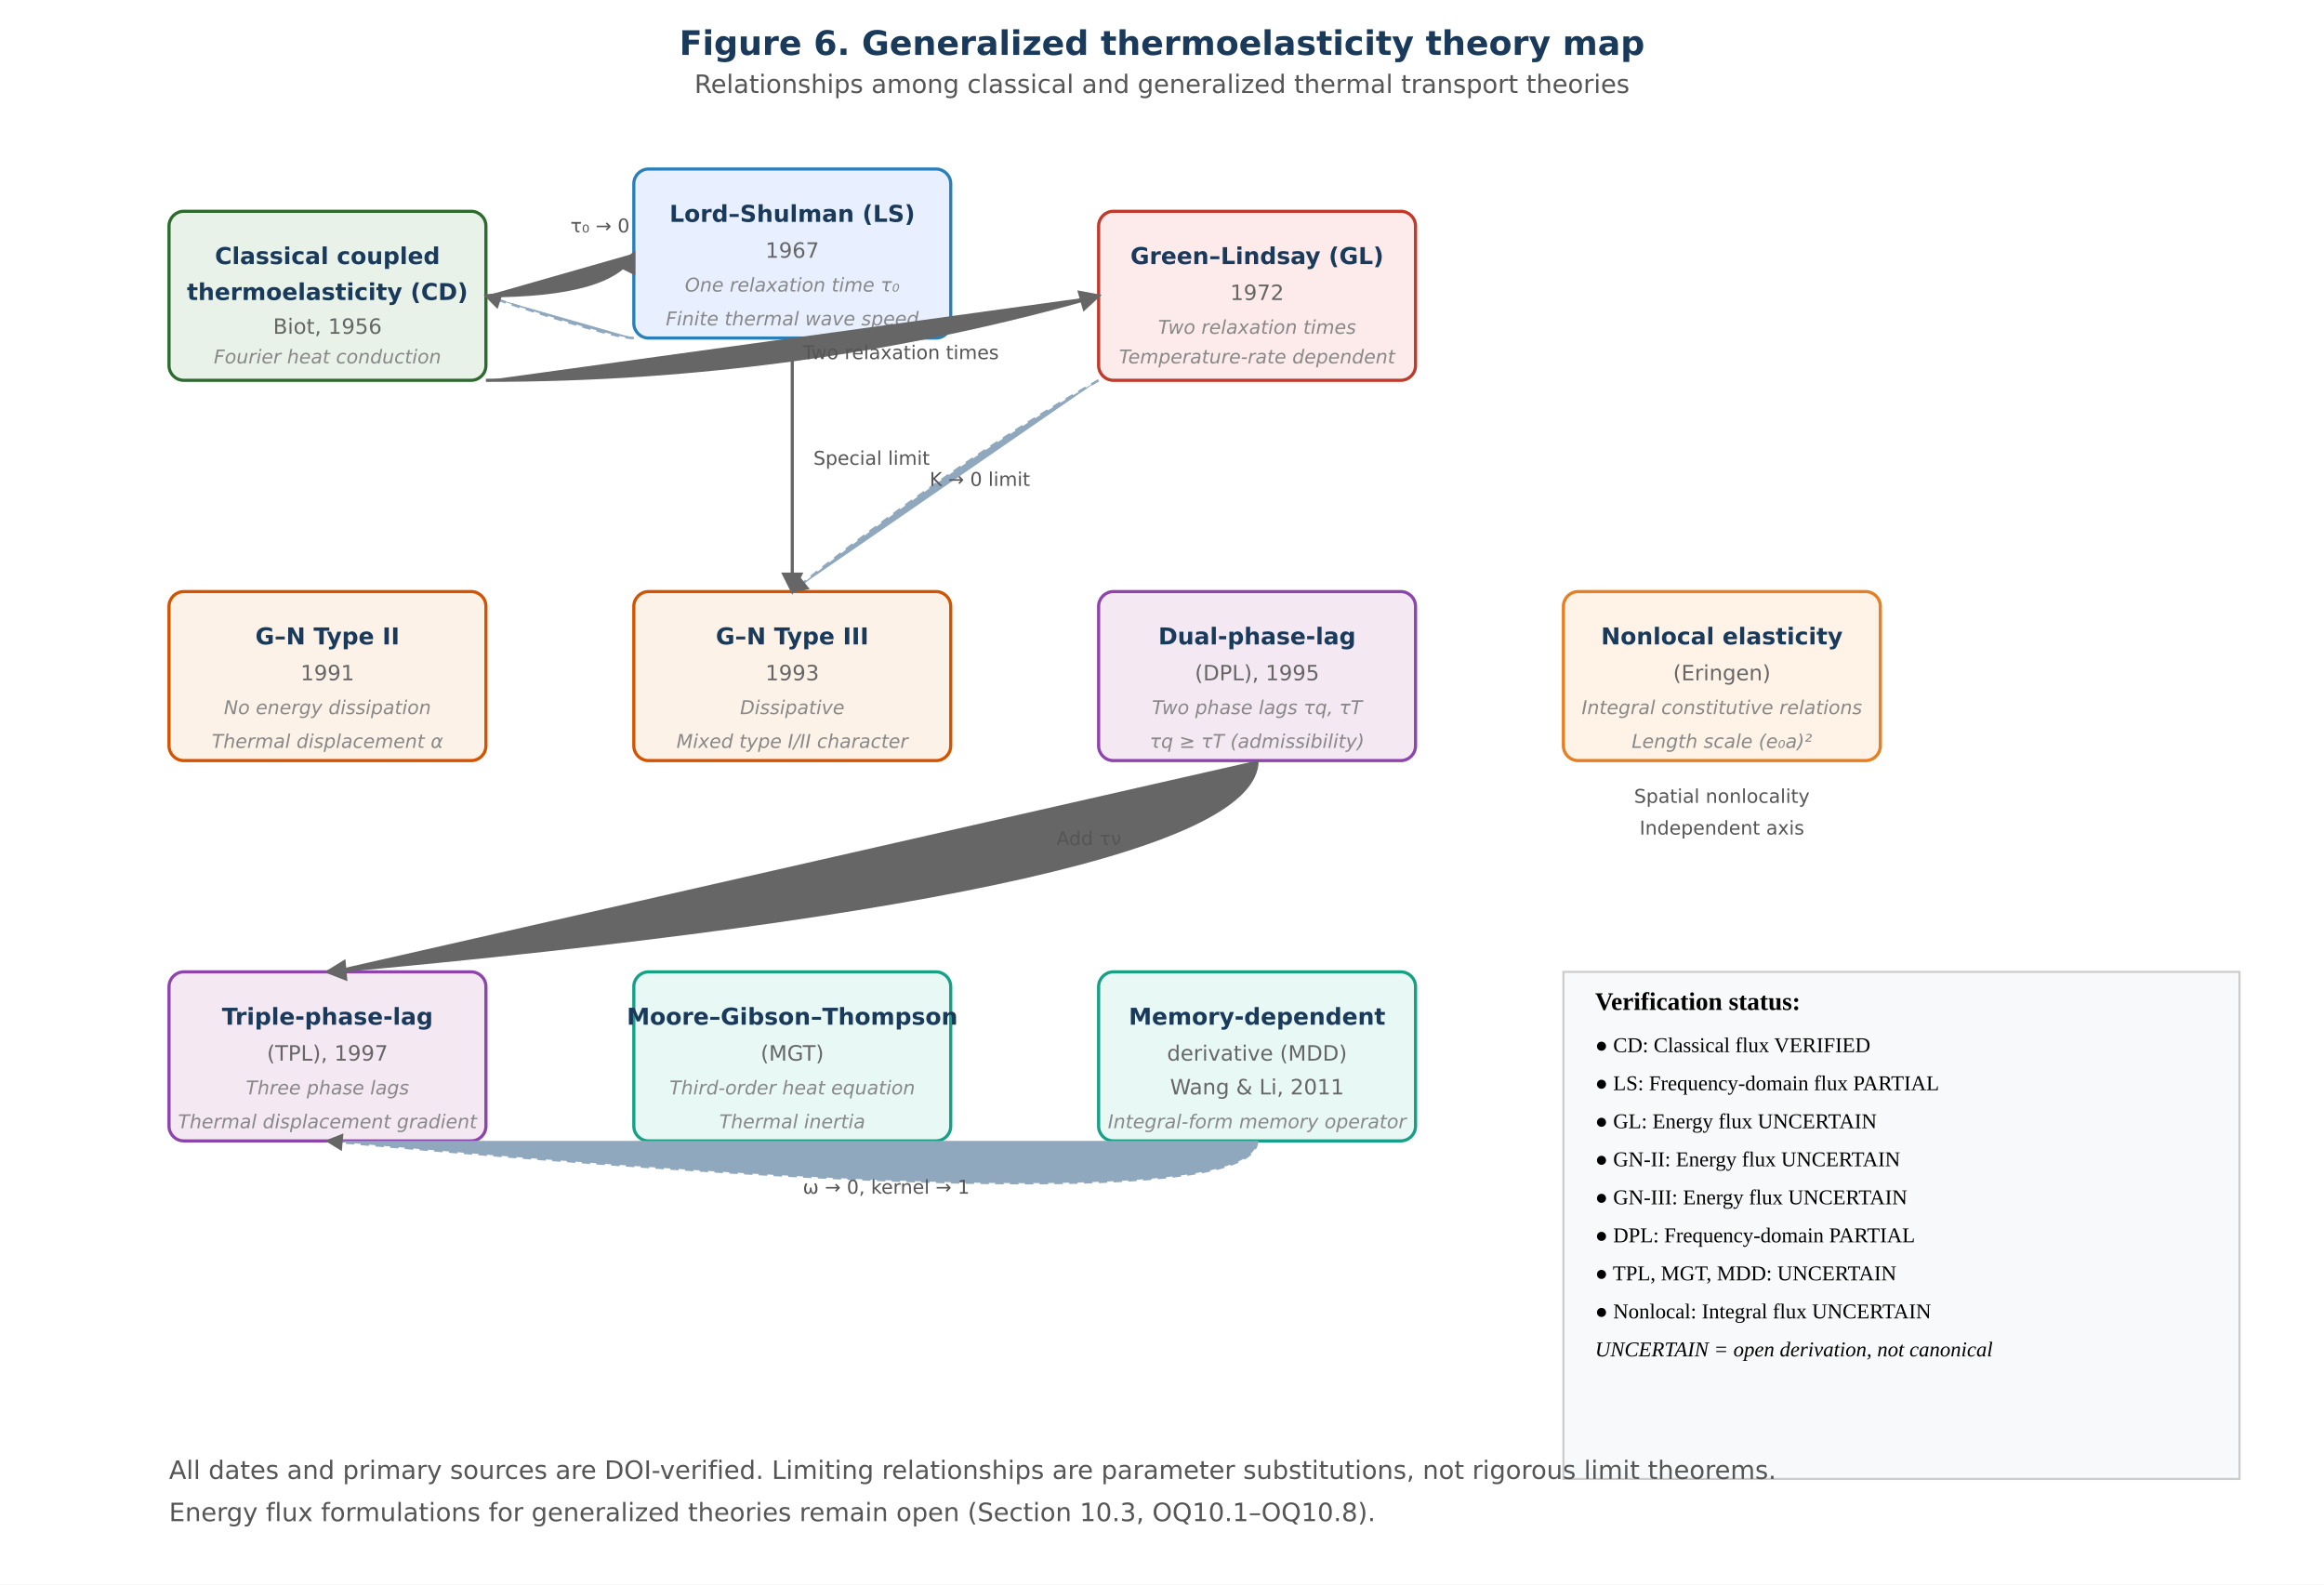
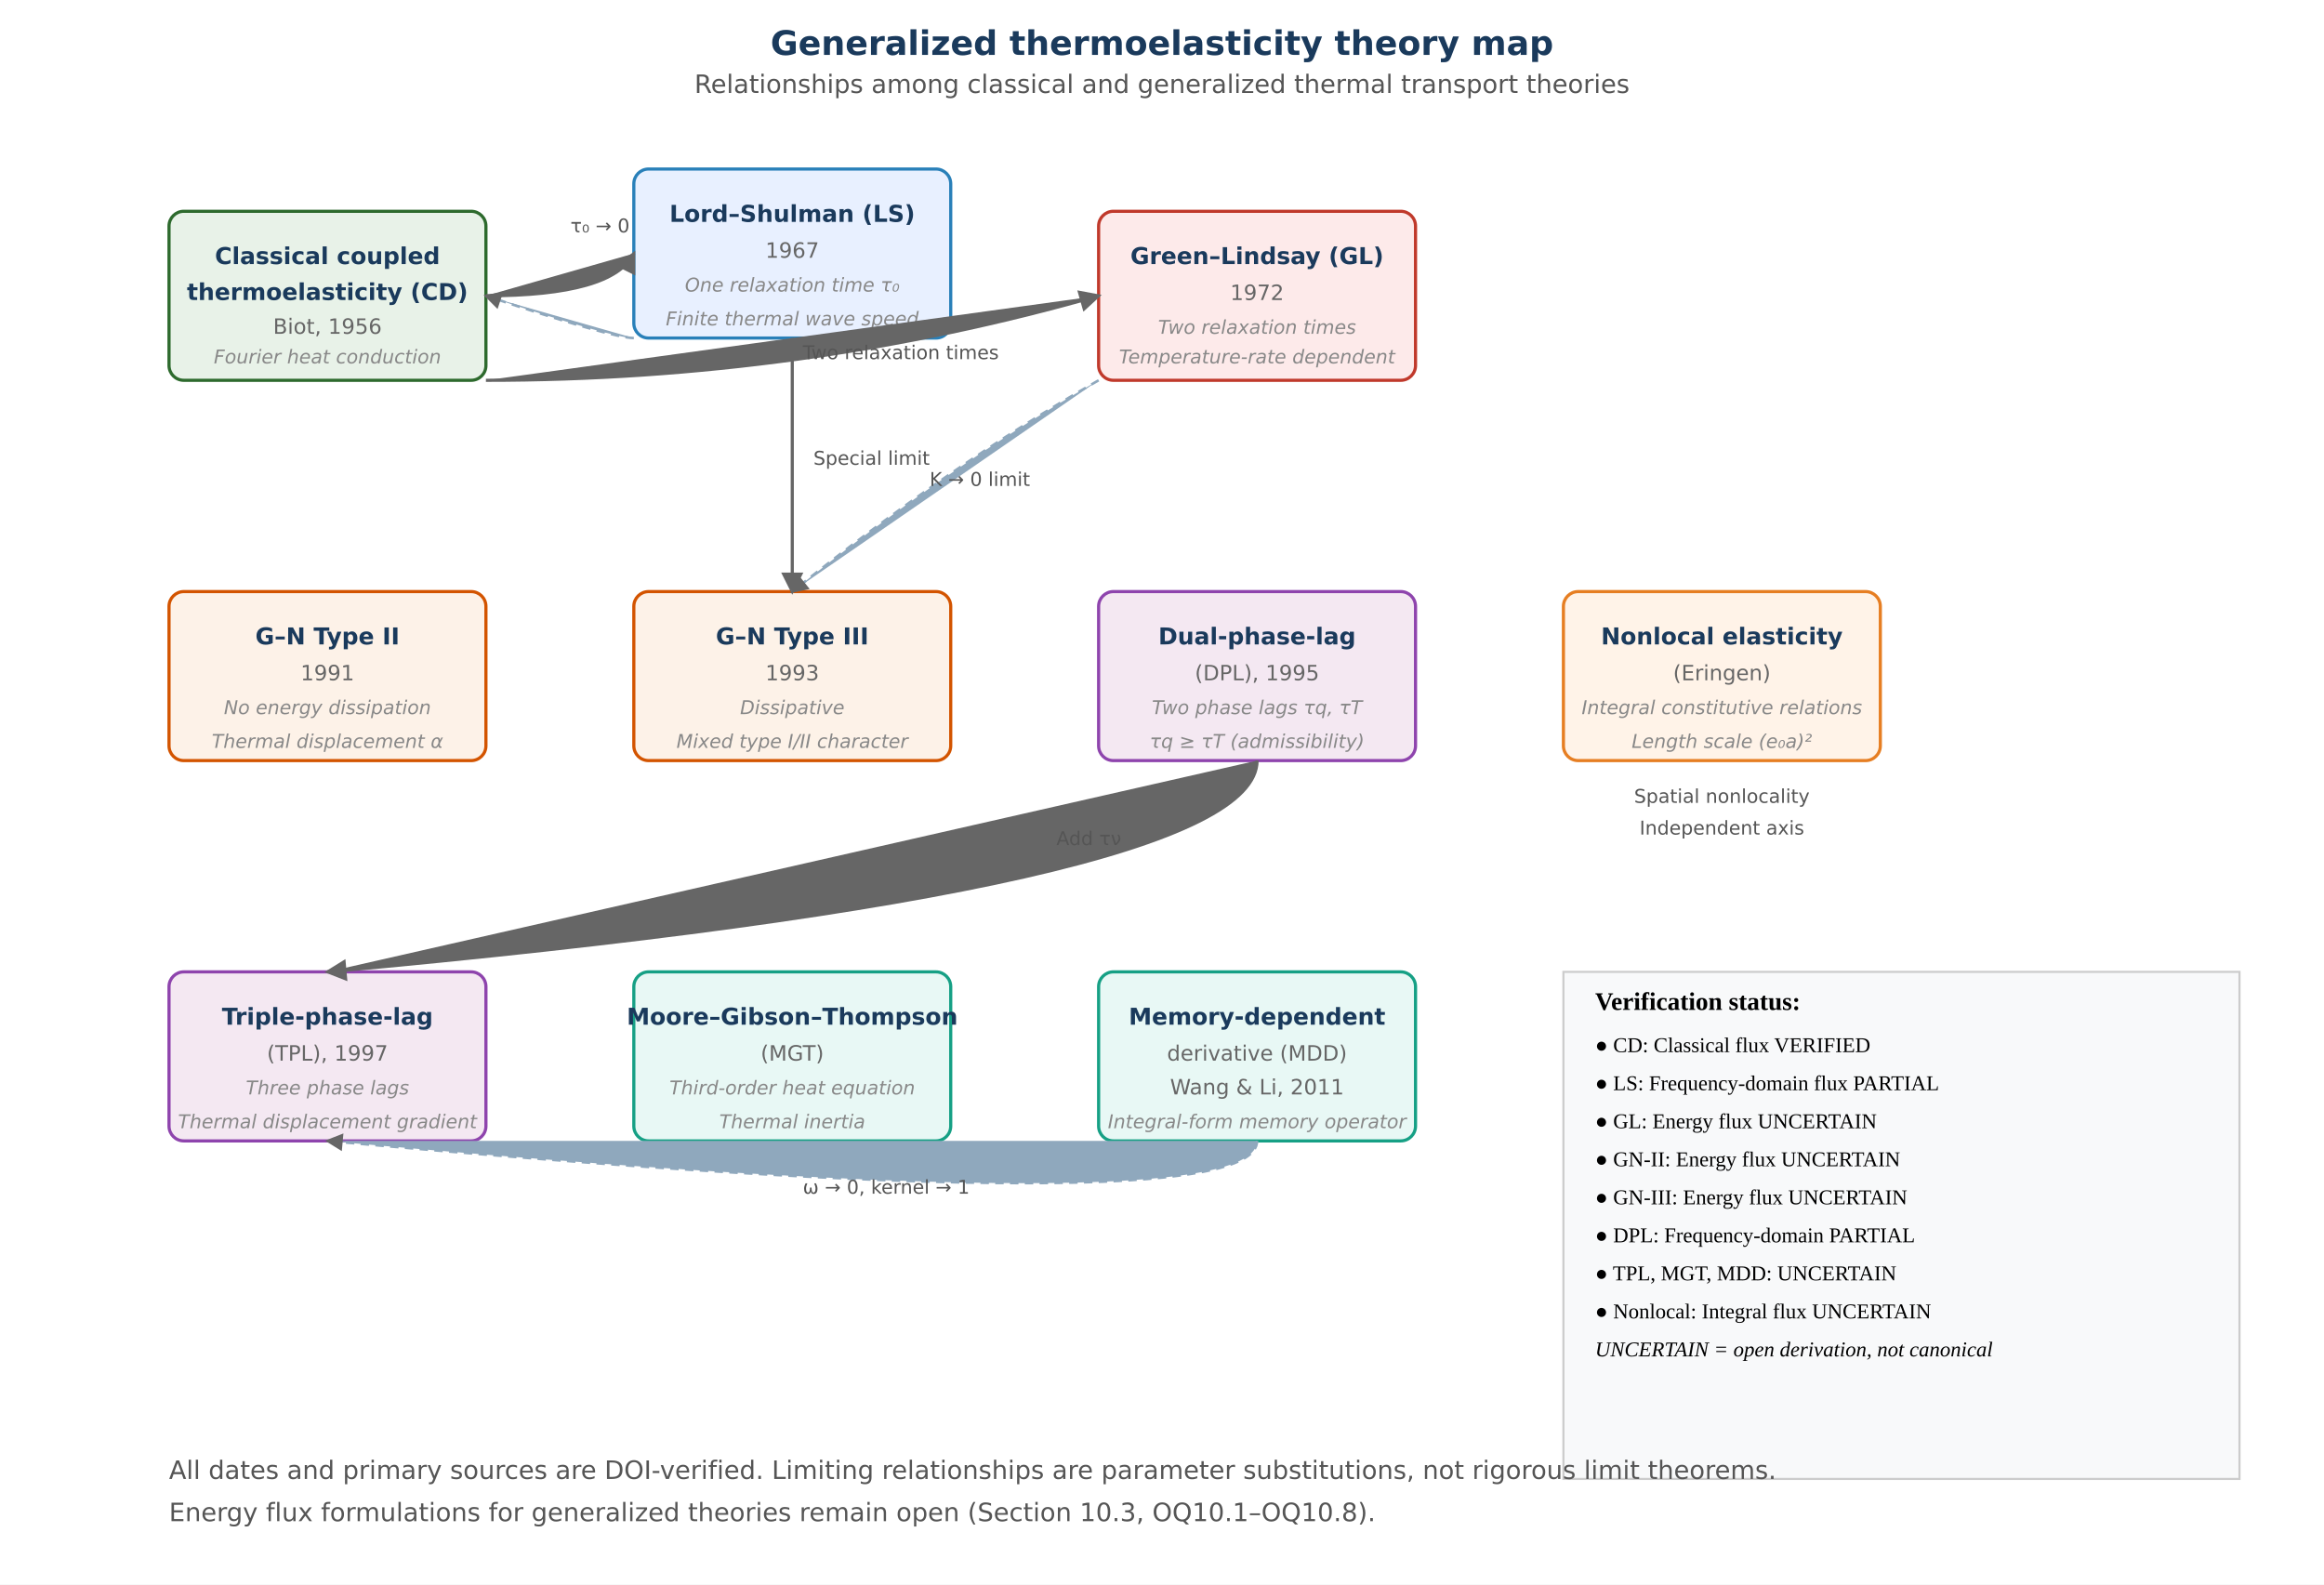
<svg xmlns="http://www.w3.org/2000/svg" width="1100" height="750" viewBox="0 0 1100 750">
  <defs>
    <style>
      .title { font: 700 16px 'DejaVu Sans', sans-serif; fill: #1a3a5c; }
      .subtitle { font: 12px 'DejaVu Sans', sans-serif; fill: #555; }
      .theory { font: 700 11px 'DejaVu Sans', sans-serif; fill: #1a3a5c; text-anchor: middle; }
      .year { font: 10px 'DejaVu Sans', sans-serif; fill: #666; text-anchor: middle; }
      .source { font: 9px 'DejaVu Sans', sans-serif; fill: #888; text-anchor: middle; font-style: italic; }
      .node-classical { fill: #e8f2e8; stroke: #2d6a2d; stroke-width: 1.5; rx: 7; ry: 7; }
      .node-ls { fill: #e8f0ff; stroke: #2980b9; stroke-width: 1.5; rx: 7; ry: 7; }
      .node-gl { fill: #fdeaea; stroke: #c0392b; stroke-width: 1.5; rx: 7; ry: 7; }
      .node-gn { fill: #fdf2e8; stroke: #d35400; stroke-width: 1.5; rx: 7; ry: 7; }
      .node-dpl { fill: #f4e8f2; stroke: #8e44ad; stroke-width: 1.5; rx: 7; ry: 7; }
      .node-mdd { fill: #e8f8f5; stroke: #16a085; stroke-width: 1.5; rx: 7; ry: 7; }
      .node-nonlocal { fill: #fff3e8; stroke: #e67e22; stroke-width: 1.5; rx: 7; ry: 7; }
      .arrow { stroke: #666; stroke-width: 1.5; fill: #666; marker-end: url(#arrowhead); }
      .arrow-dashed { stroke: #8fa8bd; stroke-width: 1.2; stroke-dasharray: 4,3; fill: #8fa8bd; marker-end: url(#arrowhead); }
      .limiting-case { font: 9px 'DejaVu Sans', sans-serif; fill: #555; background: white; padding: 2px; }
    </style>
    <marker id="arrowhead" markerWidth="7" markerHeight="7" refX="6" refY="3.5" orient="auto">
      <polygon points="0,0 7,3.5 0,7" fill="#666" />
    </marker>
  </defs>
  <rect width="1100" height="750" fill="white" />
-   <text x="550" y="26" class="title" text-anchor="middle">Figure 6. Generalized thermoelasticity theory map</text>
+   <text x="550" y="26" class="title" text-anchor="middle">Generalized thermoelasticity theory map</text>
  <text x="550" y="44" class="subtitle" text-anchor="middle">Relationships among classical and generalized thermal transport theories</text>
  <rect x="80" y="100" width="150" height="80" class="node-classical" />
  <text x="155" y="125" class="theory">Classical coupled</text>
  <text x="155" y="142" class="theory" font-size="10">thermoelasticity (CD)</text>
  <text x="155" y="158" class="year">Biot, 1956</text>
  <text x="155" y="172" class="source">Fourier heat conduction</text>
  <rect x="300" y="80" width="150" height="80" class="node-ls" />
  <text x="375" y="105" class="theory">Lord–Shulman (LS)</text>
  <text x="375" y="122" class="year">1967</text>
  <text x="375" y="138" class="source">One relaxation time τ₀</text>
  <text x="375" y="154" class="source">Finite thermal wave speed</text>
  <rect x="520" y="100" width="150" height="80" class="node-gl" />
  <text x="595" y="125" class="theory">Green–Lindsay (GL)</text>
  <text x="595" y="142" class="year">1972</text>
  <text x="595" y="158" class="source">Two relaxation times</text>
  <text x="595" y="172" class="source">Temperature-rate dependent</text>
  <rect x="80" y="280" width="150" height="80" class="node-gn" />
  <text x="155" y="305" class="theory">G–N Type II</text>
  <text x="155" y="322" class="year">1991</text>
  <text x="155" y="338" class="source">No energy dissipation</text>
  <text x="155" y="354" class="source">Thermal displacement α</text>
  <rect x="300" y="280" width="150" height="80" class="node-gn" />
  <text x="375" y="305" class="theory">G–N Type III</text>
  <text x="375" y="322" class="year">1993</text>
  <text x="375" y="338" class="source">Dissipative</text>
  <text x="375" y="354" class="source">Mixed type I/II character</text>
  <rect x="520" y="280" width="150" height="80" class="node-dpl" />
  <text x="595" y="305" class="theory">Dual-phase-lag</text>
  <text x="595" y="322" class="year">(DPL), 1995</text>
  <text x="595" y="338" class="source">Two phase lags τq, τT</text>
  <text x="595" y="354" class="source">τq ≥ τT (admissibility)</text>
  <rect x="80" y="460" width="150" height="80" class="node-dpl" />
  <text x="155" y="485" class="theory">Triple-phase-lag</text>
  <text x="155" y="502" class="year">(TPL), 1997</text>
  <text x="155" y="518" class="source">Three phase lags</text>
  <text x="155" y="534" class="source">Thermal displacement gradient</text>
  <rect x="300" y="460" width="150" height="80" class="node-mdd" />
  <text x="375" y="485" class="theory">Moore–Gibson–Thompson</text>
  <text x="375" y="502" class="year">(MGT)</text>
  <text x="375" y="518" class="source">Third-order heat equation</text>
  <text x="375" y="534" class="source">Thermal inertia</text>
  <rect x="520" y="460" width="150" height="80" class="node-mdd" />
  <text x="595" y="485" class="theory">Memory-dependent</text>
  <text x="595" y="502" class="year">derivative (MDD)</text>
  <text x="595" y="518" class="year">Wang &amp; Li, 2011</text>
  <text x="595" y="534" class="source">Integral-form memory operator</text>
  <rect x="740" y="280" width="150" height="80" class="node-nonlocal" />
  <text x="815" y="305" class="theory">Nonlocal elasticity</text>
  <text x="815" y="322" class="year">(Eringen)</text>
  <text x="815" y="338" class="source">Integral constitutive relations</text>
  <text x="815" y="354" class="source">Length scale (e₀a)²</text>
  <path d="M 230 140 Q 290 140 300 120" class="arrow" />
  <text x="270" y="110" class="limiting-case">τ₀ → 0</text>
  <path d="M 300 160 Q 290 160 230 140" class="arrow-dashed" />
  <path d="M 230 180 Q 380 180 520 140" class="arrow" />
  <text x="380" y="170" class="limiting-case">Two relaxation times</text>
  <path d="M 375 160 Q 375 220 375 280" class="arrow" />
  <text x="385" y="220" class="limiting-case" font-size="8">Special limit</text>
  <path d="M 520 180 Q 450 220 375 280" class="arrow-dashed" />
  <text x="440" y="230" class="limiting-case" font-size="8">K → 0 limit</text>
  <path d="M 595 360 Q 595 420 155 460" class="arrow" />
  <text x="500" y="400" class="limiting-case" font-size="8">Add τν</text>
  <path d="M 595 540 Q 595 580 155 540" class="arrow-dashed" />
  <text x="380" y="565" class="limiting-case" font-size="8">ω → 0, kernel → 1</text>
  <text x="815" y="380" class="limiting-case" font-size="9" text-anchor="middle">Spatial nonlocality</text>
  <text x="815" y="395" class="limiting-case" font-size="9" text-anchor="middle">Independent axis</text>
  <rect x="740" y="460" width="320" height="240" fill="#f8f9fa" stroke="#cccccc" stroke-width="1" />
  <text x="755" y="478" class="label" font-weight="bold" style="font-size: 12px;">Verification status:</text>
  <text x="755" y="498" class="label" font-size="10">● CD: Classical flux VERIFIED</text>
  <text x="755" y="516" class="label" font-size="10">● LS: Frequency-domain flux PARTIAL</text>
  <text x="755" y="534" class="label" font-size="10">● GL: Energy flux UNCERTAIN</text>
  <text x="755" y="552" class="label" font-size="10">● GN-II: Energy flux UNCERTAIN</text>
  <text x="755" y="570" class="label" font-size="10">● GN-III: Energy flux UNCERTAIN</text>
  <text x="755" y="588" class="label" font-size="10">● DPL: Frequency-domain PARTIAL</text>
  <text x="755" y="606" class="label" font-size="10">● TPL, MGT, MDD: UNCERTAIN</text>
  <text x="755" y="624" class="label" font-size="10">● Nonlocal: Integral flux UNCERTAIN</text>
  <text x="755" y="642" class="label" font-size="10" style="font-style: italic;">UNCERTAIN = open derivation, not canonical</text>
  <text x="80" y="700" class="subtitle" font-size="10">All dates and primary sources are DOI-verified. Limiting relationships are parameter substitutions, not rigorous limit theorems.</text>
  <text x="80" y="720" class="subtitle" font-size="10">Energy flux formulations for generalized theories remain open (Section 10.3, OQ10.1–OQ10.8).</text>
</svg>
